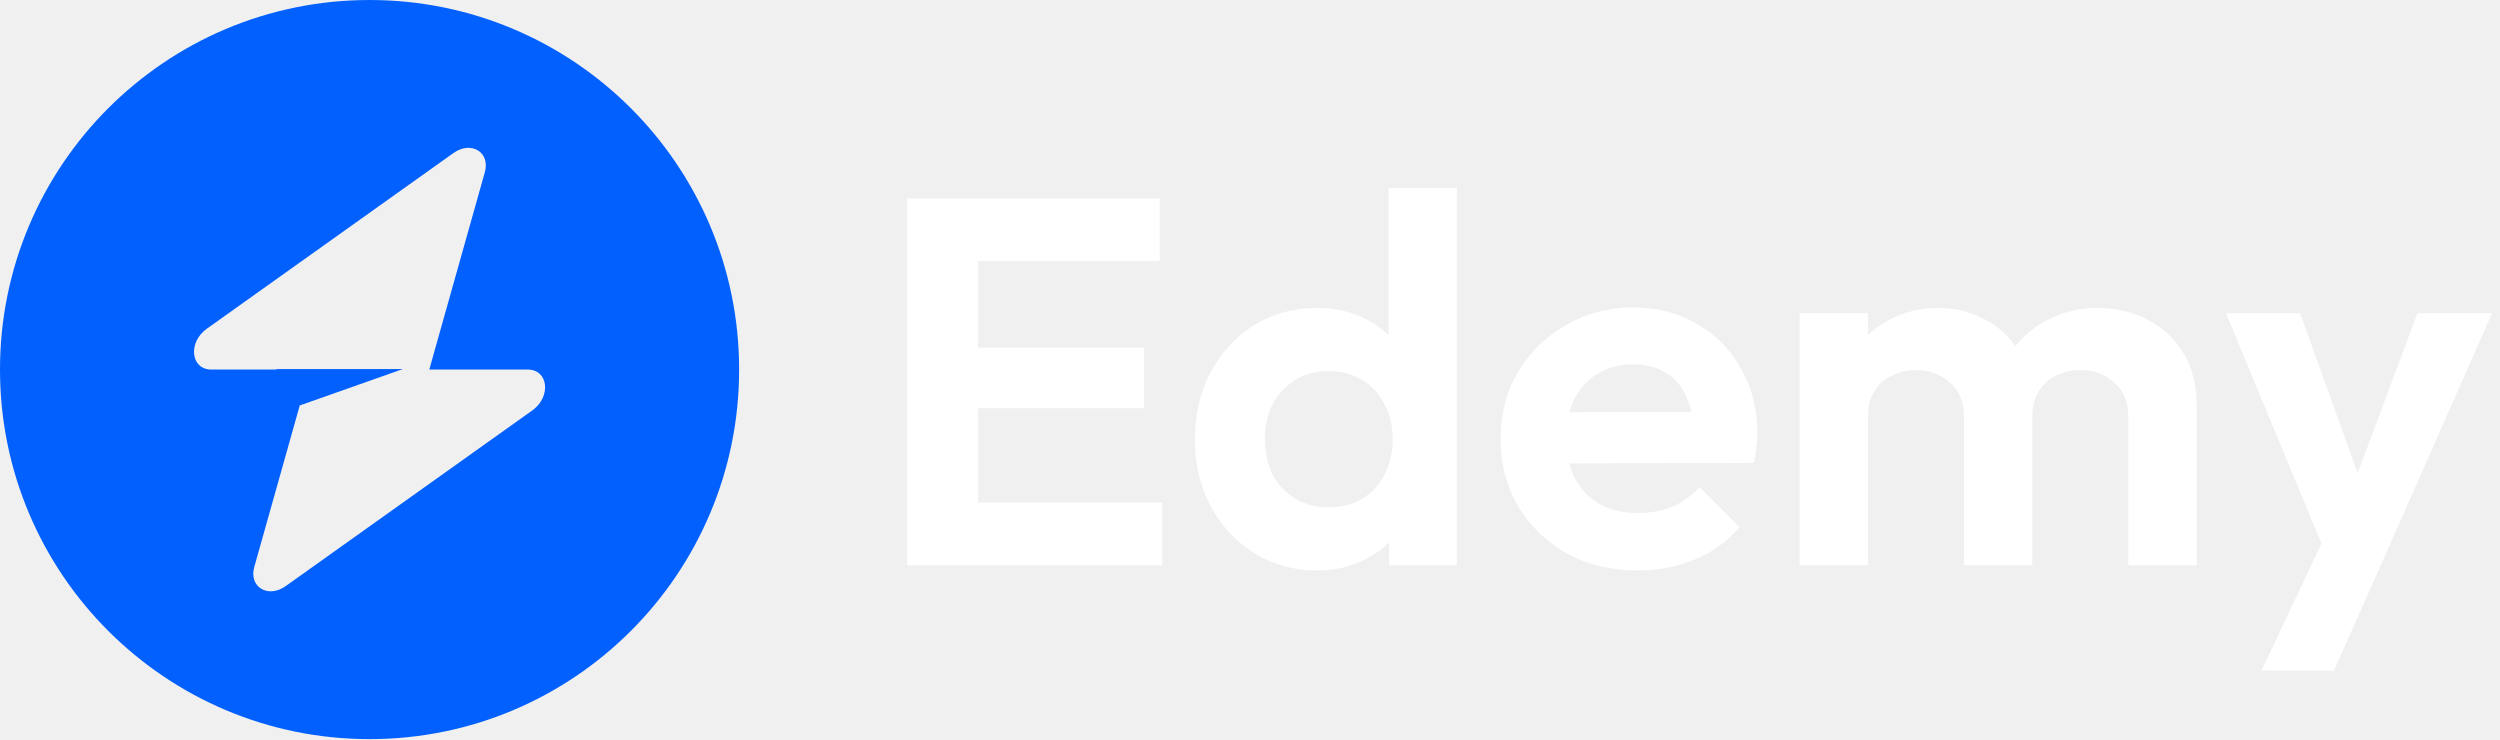
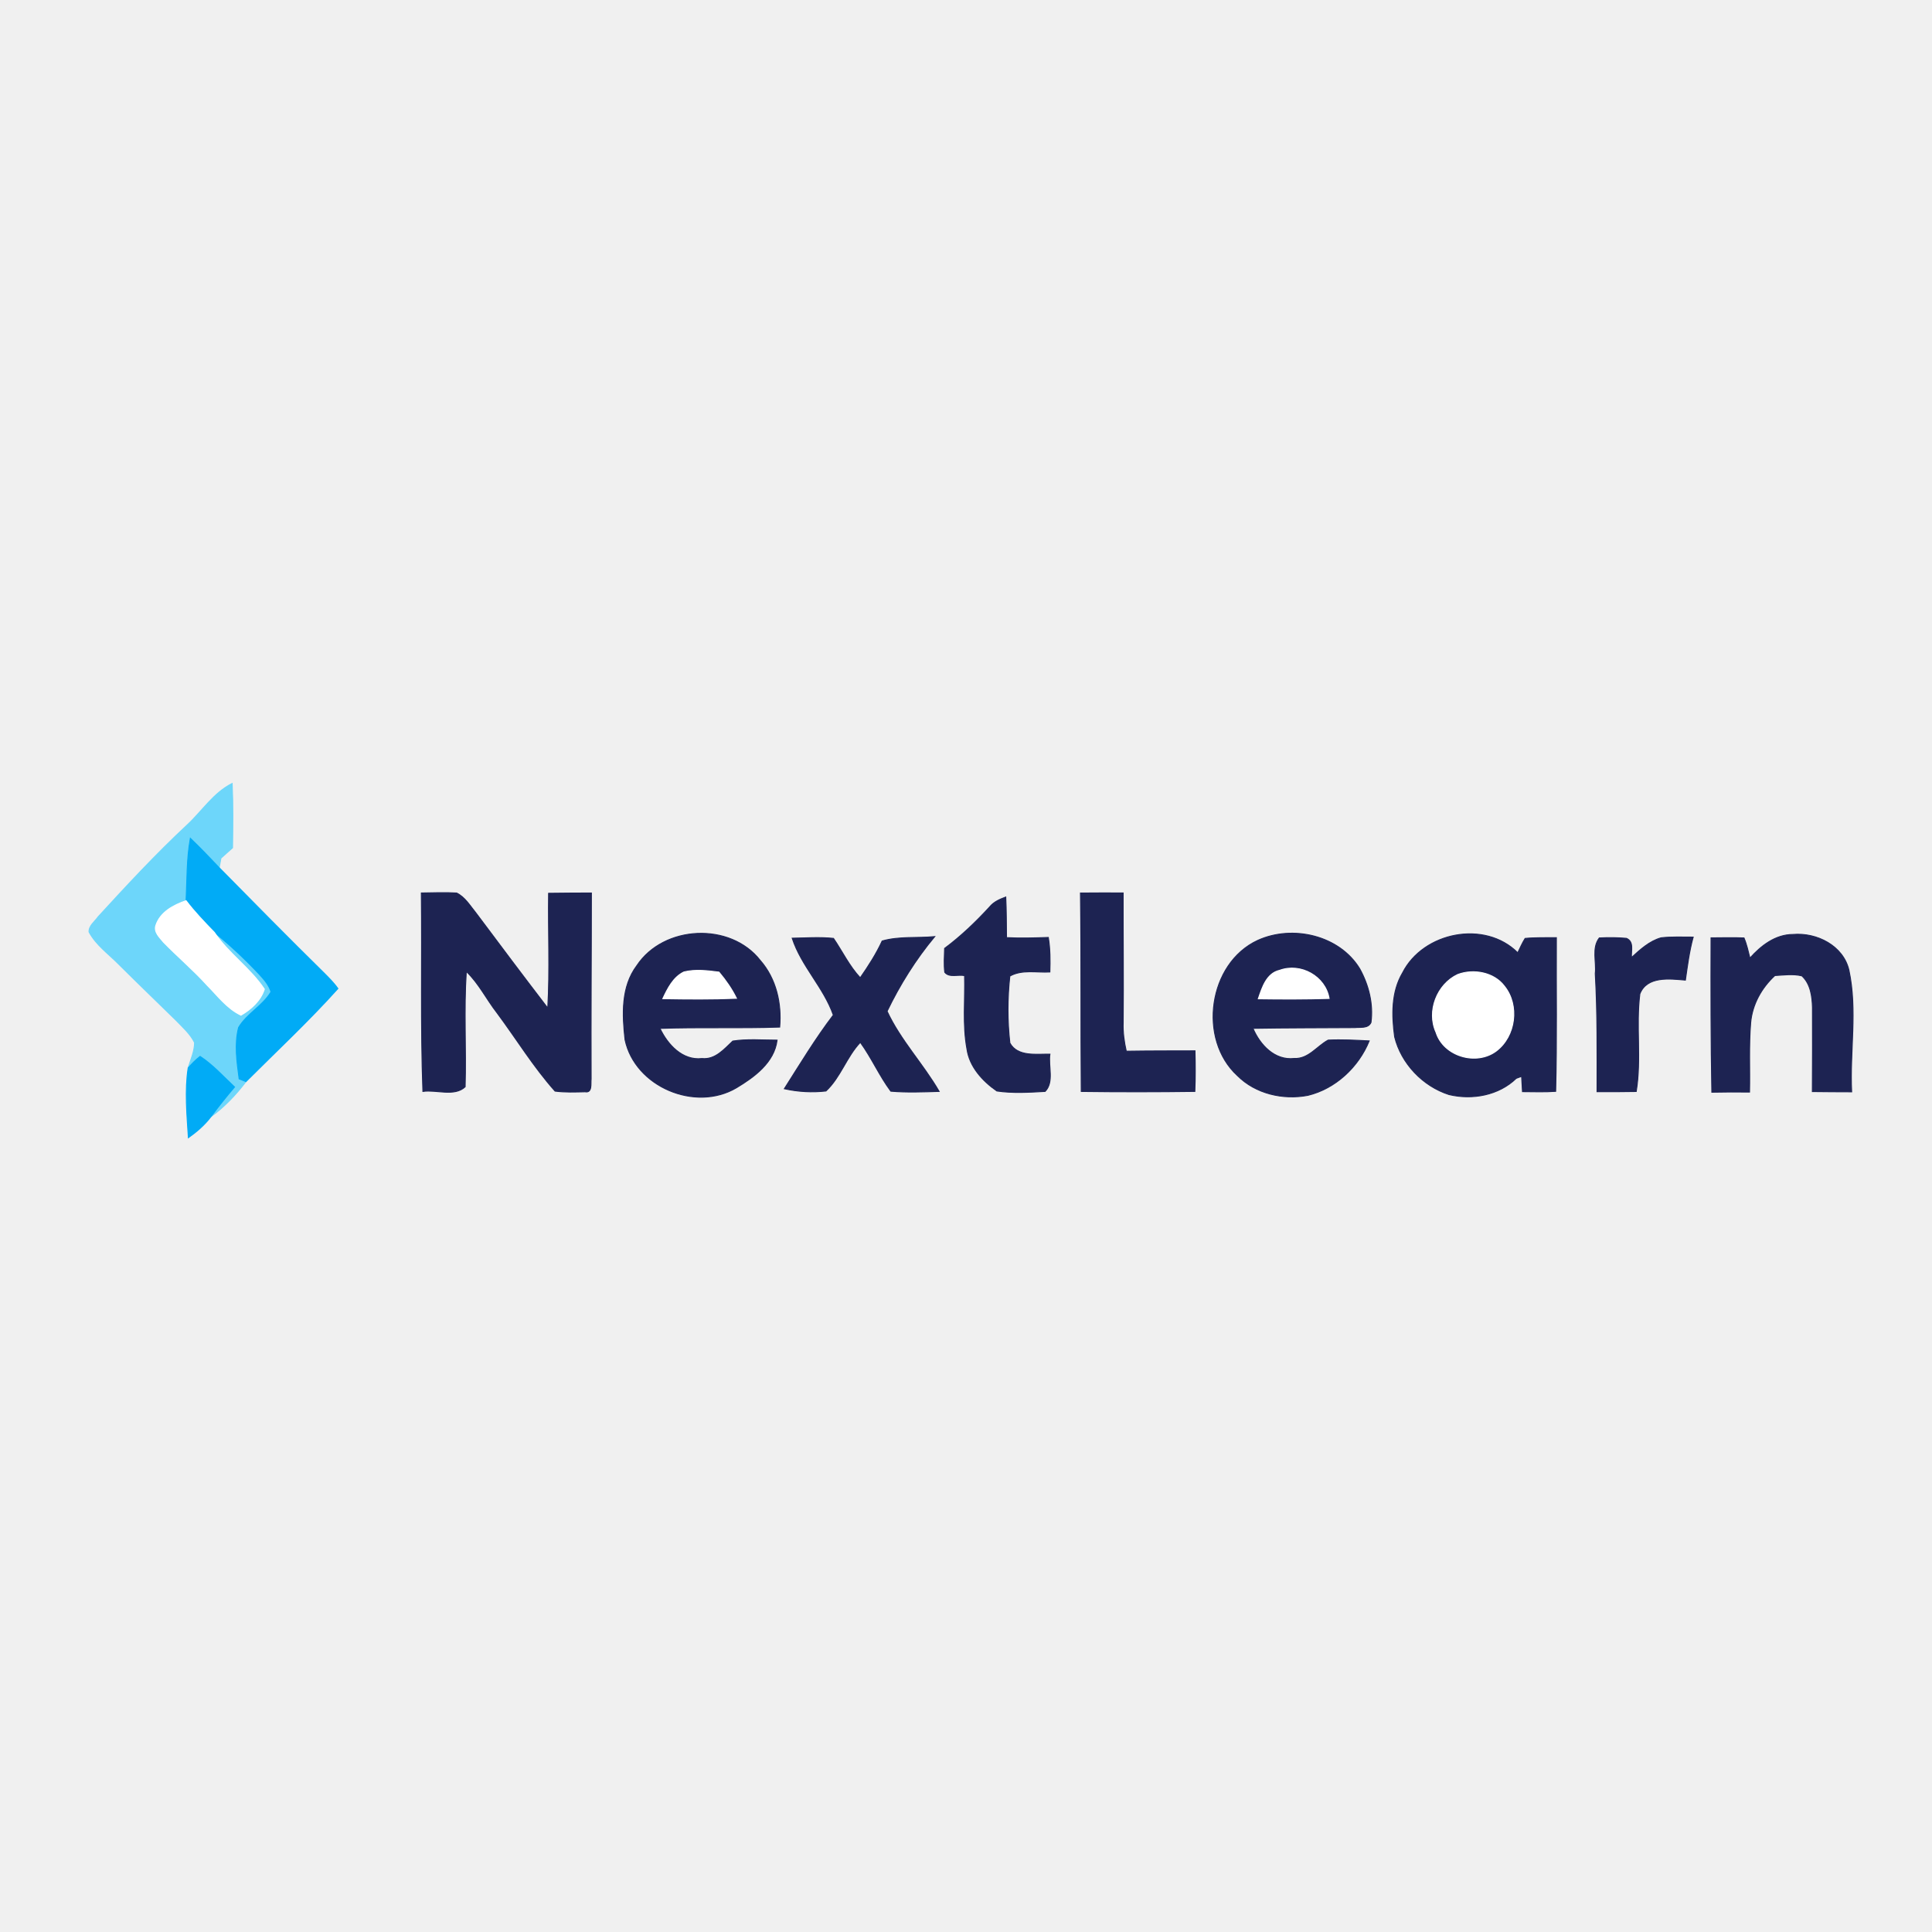
- <svg xmlns="http://www.w3.org/2000/svg" width="115" height="34" viewBox="0 0 115 34" fill="none">
-   <path fill-rule="evenodd" clip-rule="evenodd" d="M17 34C26.389 34 34 26.389 34 17C34 7.611 26.389 0 17 0C7.611 0 0 7.611 0 17C0 26.389 7.611 34 17 34ZM22.303 7.919C22.562 7.002 21.672 6.46 20.859 7.039L9.514 15.121C8.633 15.749 8.771 17 9.722 17H12.71V16.977H18.532L13.788 18.651L11.697 26.081C11.438 26.998 12.328 27.54 13.141 26.961L24.486 18.879C25.367 18.251 25.229 17 24.278 17H19.747L22.303 7.919Z" fill="#0260FF" />
-   <path d="M41.728 26V9.128H44.992V26H41.728ZM44.128 26V23.12H53.464V26H44.128ZM44.128 18.776V15.992H52.624V18.776H44.128ZM44.128 12.008V9.128H53.344V12.008H44.128ZM60.585 26.24C59.513 26.24 58.553 25.976 57.705 25.448C56.857 24.92 56.185 24.2 55.689 23.288C55.209 22.376 54.969 21.352 54.969 20.216C54.969 19.064 55.209 18.032 55.689 17.12C56.185 16.208 56.849 15.488 57.681 14.96C58.529 14.432 59.497 14.168 60.585 14.168C61.417 14.168 62.161 14.336 62.817 14.672C63.489 15.008 64.025 15.48 64.425 16.088C64.841 16.68 65.065 17.352 65.097 18.104V22.232C65.065 22.984 64.849 23.664 64.449 24.272C64.049 24.88 63.513 25.36 62.841 25.712C62.169 26.064 61.417 26.24 60.585 26.24ZM61.113 23.336C61.705 23.336 62.217 23.208 62.649 22.952C63.097 22.68 63.441 22.312 63.681 21.848C63.937 21.368 64.065 20.816 64.065 20.192C64.065 19.584 63.937 19.048 63.681 18.584C63.441 18.104 63.097 17.736 62.649 17.48C62.217 17.208 61.713 17.072 61.137 17.072C60.545 17.072 60.025 17.208 59.577 17.48C59.145 17.752 58.801 18.12 58.545 18.584C58.305 19.048 58.185 19.584 58.185 20.192C58.185 20.816 58.305 21.368 58.545 21.848C58.801 22.312 59.153 22.68 59.601 22.952C60.049 23.208 60.553 23.336 61.113 23.336ZM67.017 26H63.897V22.88L64.401 20.048L63.873 17.264V8.648H67.017V26ZM75.342 26.24C74.126 26.24 73.046 25.984 72.102 25.472C71.158 24.944 70.406 24.224 69.846 23.312C69.302 22.4 69.03 21.36 69.03 20.192C69.03 19.04 69.294 18.016 69.822 17.12C70.366 16.208 71.102 15.488 72.03 14.96C72.958 14.416 73.99 14.144 75.126 14.144C76.246 14.144 77.23 14.4 78.078 14.912C78.942 15.408 79.614 16.096 80.094 16.976C80.59 17.84 80.838 18.824 80.838 19.928C80.838 20.136 80.822 20.352 80.79 20.576C80.774 20.784 80.734 21.024 80.67 21.296L70.926 21.32V18.968L79.206 18.944L77.934 19.928C77.902 19.24 77.774 18.664 77.55 18.2C77.342 17.736 77.03 17.384 76.614 17.144C76.214 16.888 75.718 16.76 75.126 16.76C74.502 16.76 73.958 16.904 73.494 17.192C73.03 17.464 72.67 17.856 72.414 18.368C72.174 18.864 72.054 19.456 72.054 20.144C72.054 20.848 72.182 21.464 72.438 21.992C72.71 22.504 73.094 22.904 73.59 23.192C74.086 23.464 74.662 23.6 75.318 23.6C75.91 23.6 76.446 23.504 76.926 23.312C77.406 23.104 77.822 22.8 78.174 22.4L80.022 24.248C79.462 24.904 78.774 25.4 77.958 25.736C77.158 26.072 76.286 26.24 75.342 26.24ZM82.783 26V14.408H85.927V26H82.783ZM90.343 26V19.16C90.343 18.488 90.127 17.968 89.695 17.6C89.279 17.216 88.759 17.024 88.135 17.024C87.719 17.024 87.343 17.112 87.007 17.288C86.671 17.448 86.407 17.688 86.215 18.008C86.023 18.328 85.927 18.712 85.927 19.16L84.703 18.56C84.703 17.664 84.895 16.888 85.279 16.232C85.679 15.576 86.215 15.072 86.887 14.72C87.559 14.352 88.319 14.168 89.167 14.168C89.967 14.168 90.695 14.352 91.351 14.72C92.007 15.072 92.527 15.576 92.911 16.232C93.295 16.872 93.487 17.648 93.487 18.56V26H90.343ZM97.903 26V19.16C97.903 18.488 97.687 17.968 97.255 17.6C96.839 17.216 96.319 17.024 95.695 17.024C95.295 17.024 94.919 17.112 94.567 17.288C94.231 17.448 93.967 17.688 93.775 18.008C93.583 18.328 93.487 18.712 93.487 19.16L91.687 18.728C91.751 17.8 91.999 17 92.431 16.328C92.863 15.64 93.431 15.112 94.135 14.744C94.839 14.36 95.623 14.168 96.487 14.168C97.351 14.168 98.127 14.352 98.815 14.72C99.503 15.072 100.047 15.584 100.447 16.256C100.847 16.928 101.047 17.728 101.047 18.656V26H97.903ZM107.243 26.096L102.395 14.408H105.803L109.019 23.336H107.867L111.203 14.408H114.635L109.475 26.096H107.243ZM104.027 30.848L107.555 23.384L109.475 26.096L107.363 30.848H104.027Z" fill="white" />
+ <svg xmlns="http://www.w3.org/2000/svg" height="512pt" version="1.1" viewBox="0 0 512 512" width="512pt">
+   <path d="M 0.00 0.00 L 512.00 0.00 L 512.00 512.00 L 0.00 512.00 L 0.00 0.00 Z" fill="transparent" opacity="1.00" stroke="transparent" stroke-width="0.25" />
+   <path d="M 49.62 218.61 C 53.58 214.94 56.57 210.10 61.53 207.62 C 61.79 213.30 61.70 218.98 61.63 224.67 C 60.60 225.58 59.58 226.50 58.55 227.42 C 58.44 228.05 58.21 229.33 58.10 229.96 C 55.60 227.31 53.07 224.67 50.44 222.15 C 49.45 227.61 49.58 233.17 49.31 238.69 C 45.99 239.84 42.43 241.70 41.29 245.28 C 40.74 247.06 42.32 248.44 43.32 249.68 C 47.10 253.57 51.26 257.07 54.90 261.10 C 57.70 263.92 60.18 267.30 63.86 269.04 C 66.56 267.48 69.09 265.19 70.06 262.14 C 66.34 256.54 60.56 252.68 56.80 247.08 C 61.05 250.52 65.03 254.27 68.77 258.25 C 70.01 259.61 71.26 261.05 71.82 262.85 C 69.61 266.57 65.43 268.59 63.23 272.29 C 62.07 276.73 62.78 281.42 63.37 285.91 C 63.82 286.09 64.73 286.46 65.18 286.64 C 62.52 290.14 59.47 293.36 55.89 295.94 C 57.90 293.25 59.98 290.62 62.16 288.07 C 59.19 285.28 56.45 282.20 53.03 279.95 C 51.86 280.85 50.84 281.92 49.86 283.02 C 50.52 280.81 51.55 278.63 51.56 276.29 C 50.39 273.97 48.41 272.21 46.63 270.37 C 41.58 265.42 36.48 260.52 31.46 255.52 C 28.75 252.77 25.44 250.45 23.59 246.97 C 23.52 245.31 25.13 244.22 26.00 242.97 C 33.64 234.63 41.34 226.32 49.62 218.61 Z" fill="#6dd6fa" opacity="1.00" stroke="#6dd6fa" stroke-width="0.25" />
+   <path d="M 49.31 238.69 C 49.58 233.17 49.45 227.61 50.44 222.15 C 53.07 224.67 55.60 227.31 58.10 229.96 C 67.19 239.18 76.26 248.42 85.50 257.49 C 86.92 258.91 88.38 260.32 89.55 261.98 C 81.83 270.57 73.35 278.48 65.18 286.64 C 64.73 286.46 63.82 286.09 63.37 285.91 C 62.78 281.42 62.07 276.73 63.23 272.29 C 65.43 268.59 69.61 266.57 71.82 262.85 C 71.26 261.05 70.01 259.61 68.77 258.25 C 65.03 254.27 61.05 250.52 56.80 247.08 C 54.18 244.39 51.58 241.68 49.31 238.69 Z" fill="#01abf6" opacity="1.00" stroke="#01abf6" stroke-width="0.25" />
+   <path d="M 111.66 236.65 C 114.78 236.62 117.90 236.46 121.02 236.66 C 123.26 237.77 124.56 240.02 126.10 241.90 C 132.41 250.35 138.74 258.78 145.16 267.15 C 145.73 257.03 145.24 246.87 145.38 236.73 C 149.16 236.67 152.95 236.67 156.73 236.65 C 156.73 253.08 156.59 269.51 156.66 285.95 C 156.51 287.09 157.04 289.71 155.05 289.34 C 152.40 289.40 149.73 289.51 147.10 289.16 C 141.35 282.73 136.84 275.29 131.69 268.38 C 128.90 264.79 126.89 260.62 123.58 257.45 C 122.91 267.62 123.57 277.83 123.27 288.02 C 120.40 290.69 115.71 288.72 112.07 289.24 C 111.43 271.73 111.86 254.18 111.66 236.65 Z" fill="#1d2352" opacity="1.00" stroke="#1d2352" stroke-width="0.25" />
+   <path d="M 286.33 236.66 C 290.11 236.63 293.88 236.62 297.65 236.64 C 297.63 248.10 297.76 259.55 297.66 271.01 C 297.57 273.56 297.91 276.09 298.48 278.58 C 304.55 278.48 310.62 278.50 316.69 278.48 C 316.78 282.06 316.80 285.65 316.65 289.24 C 306.62 289.37 296.58 289.38 286.54 289.25 C 286.39 271.72 286.56 254.19 286.33 236.66 Z" fill="#1d2352" opacity="1.00" stroke="#1d2352" stroke-width="0.25" />
+   <path d="M 262.27 240.34 C 263.36 238.99 264.96 238.31 266.54 237.72 C 266.72 241.31 266.69 244.90 266.74 248.48 C 270.43 248.67 274.13 248.56 277.82 248.43 C 278.32 251.45 278.33 254.53 278.23 257.59 C 274.70 257.79 270.87 256.86 267.62 258.67 C 266.98 264.52 266.96 270.55 267.63 276.41 C 269.66 280.13 274.68 279.30 278.24 279.36 C 277.77 282.55 279.40 286.76 276.97 289.24 C 272.72 289.48 268.41 289.75 264.18 289.13 C 260.38 286.49 256.90 282.70 256.24 277.94 C 255.06 271.55 255.79 265.00 255.62 258.55 C 253.93 258.19 251.56 259.16 250.37 257.66 C 250.11 255.56 250.27 253.44 250.33 251.33 C 254.68 248.09 258.60 244.33 262.27 240.34 Z" fill="#1d2352" opacity="1.00" stroke="#1d2352" stroke-width="0.25" />
+   <path d="M 41.29 245.28 C 42.43 241.70 45.99 239.84 49.31 238.69 C 51.58 241.68 54.18 244.39 56.80 247.08 C 60.56 252.68 66.34 256.54 70.06 262.14 C 69.09 265.19 66.56 267.48 63.86 269.04 C 60.18 267.30 57.70 263.92 54.90 261.10 C 51.26 257.07 47.10 253.57 43.32 249.68 C 42.32 248.44 40.74 247.06 41.29 245.28 Z" fill="#ffffff" opacity="1.00" stroke="#ffffff" stroke-width="0.25" />
+   <path d="M 168.77 255.90 C 175.88 245.16 193.53 244.34 201.47 254.52 C 205.71 259.36 207.18 265.90 206.63 272.19 C 196.06 272.55 185.47 272.17 174.90 272.54 C 176.92 276.81 180.84 281.11 186.03 280.52 C 189.55 280.88 191.90 278.04 194.20 275.89 C 198.07 275.29 202.03 275.65 205.94 275.65 C 205.19 281.57 199.91 285.43 195.15 288.28 C 184.27 294.71 168.30 288.03 165.64 275.54 C 164.89 268.92 164.55 261.52 168.77 255.90 Z" fill="#1d2352" opacity="1.00" stroke="#1d2352" stroke-width="0.25" />
+   <path d="M 233.78 249.37 C 238.31 248.08 243.07 248.65 247.70 248.21 C 242.70 254.21 238.46 260.98 235.09 267.99 C 238.63 275.65 244.65 281.94 248.88 289.24 C 244.61 289.37 240.32 289.55 236.07 289.18 C 233.03 285.09 230.99 280.36 227.99 276.23 C 224.34 280.09 222.76 285.51 218.89 289.13 C 215.21 289.55 211.47 289.33 207.86 288.53 C 212.05 281.94 216.10 275.22 220.84 269.00 C 218.28 261.68 212.36 256.04 209.94 248.63 C 213.59 248.57 217.26 248.30 220.89 248.68 C 223.25 252.16 225.08 256.01 227.97 259.12 C 230.13 256.01 232.19 252.82 233.78 249.37 Z" fill="#1d2352" opacity="1.00" stroke="#1d2352" stroke-width="0.25" />
+   <path d="M 333.32 249.21 C 342.53 245.02 354.97 247.85 360.36 256.76 C 362.72 261.05 363.99 266.06 363.33 270.96 C 362.57 272.63 360.47 272.16 359.02 272.33 C 350.03 272.39 341.04 272.37 332.05 272.52 C 333.91 276.90 337.80 281.10 343.00 280.50 C 346.77 280.68 348.99 277.24 351.97 275.64 C 355.59 275.46 359.22 275.66 362.85 275.85 C 360.04 282.76 353.93 288.51 346.60 290.28 C 340.03 291.53 332.75 289.87 327.94 285.06 C 317.38 275.40 320.21 255.26 333.32 249.21 Z" fill="#1d2352" opacity="1.00" stroke="#1d2352" stroke-width="0.25" />
+   <path d="M 371.70 257.80 C 377.17 247.01 393.50 243.75 402.22 252.50 C 402.84 251.22 403.41 249.90 404.17 248.69 C 406.92 248.42 409.69 248.53 412.46 248.49 C 412.39 262.07 412.63 275.66 412.27 289.22 C 409.33 289.44 406.39 289.30 403.47 289.30 C 403.38 287.94 403.30 286.59 403.24 285.25 C 402.89 285.38 402.18 285.64 401.82 285.77 C 397.17 290.29 390.15 291.55 383.99 290.07 C 377.06 287.85 371.33 281.85 369.59 274.77 C 368.81 269.09 368.68 262.90 371.70 257.80 Z" fill="#1d2352" opacity="1.00" stroke="#1d2352" stroke-width="0.25" />
+   <path d="M 432.36 253.76 C 434.67 251.65 437.11 249.40 440.19 248.53 C 443.01 248.19 445.87 248.36 448.71 248.34 C 447.69 252.08 447.20 255.92 446.65 259.74 C 442.50 259.39 436.47 258.59 434.58 263.39 C 433.51 271.94 435.03 280.70 433.62 289.26 C 430.15 289.31 426.69 289.34 423.23 289.31 C 423.23 278.87 423.35 268.43 422.76 258.01 C 423.11 254.89 421.78 251.22 423.83 248.56 C 426.23 248.45 428.63 248.44 431.03 248.67 C 433.11 249.60 432.22 251.99 432.36 253.76 Z" fill="#1d2352" opacity="1.00" stroke="#1d2352" stroke-width="0.25" />
+   <path d="M 463.75 253.91 C 466.69 250.61 470.51 247.65 475.15 247.64 C 481.45 247.09 488.48 250.61 489.99 257.12 C 492.27 267.75 490.19 278.60 490.71 289.35 C 487.23 289.34 483.76 289.33 480.29 289.28 C 480.33 281.84 480.36 274.40 480.32 266.97 C 480.24 264.03 479.80 260.70 477.51 258.61 C 475.16 258.05 472.73 258.40 470.36 258.53 C 466.82 261.79 464.37 266.19 463.95 271.04 C 463.45 277.14 463.78 283.29 463.65 289.41 C 460.32 289.37 456.98 289.38 453.65 289.45 C 453.40 275.82 453.39 262.18 453.44 248.54 C 456.35 248.54 459.27 248.43 462.18 248.56 C 462.91 250.27 463.30 252.11 463.75 253.91 Z" fill="#1d2352" opacity="1.00" stroke="#1d2352" stroke-width="0.25" />
+   <path d="M 175.65 264.66 C 176.93 261.94 178.42 258.92 181.27 257.57 C 184.32 256.83 187.48 257.23 190.54 257.62 C 192.33 259.76 193.94 262.04 195.17 264.56 C 188.67 264.83 182.15 264.77 175.65 264.66 Z" fill="#ffffff" opacity="1.00" stroke="#ffffff" stroke-width="0.25" />
+   <path d="M 333.46 264.69 C 334.48 261.70 335.63 257.91 339.15 257.13 C 344.71 255.11 351.23 258.71 352.23 264.60 C 345.97 264.79 339.71 264.78 333.46 264.69 Z" fill="#ffffff" opacity="1.00" stroke="#ffffff" stroke-width="0.25" />
+   <path d="M 386.32 258.25 C 390.47 256.69 395.92 257.65 398.68 261.34 C 402.76 266.39 401.70 274.63 396.51 278.54 C 391.24 282.48 382.56 279.95 380.56 273.57 C 378.01 267.97 380.82 260.81 386.32 258.25 Z" fill="#ffffff" opacity="1.00" stroke="#ffffff" stroke-width="0.25" />
+   <path d="M 49.86 283.02 C 50.84 281.92 51.86 280.85 53.03 279.95 C 56.45 282.20 59.19 285.28 62.16 288.07 C 59.98 290.62 57.90 293.25 55.89 295.94 C 54.24 298.13 52.14 299.93 49.92 301.51 C 49.54 295.37 48.93 289.13 49.86 283.02 Z" fill="#01abf6" opacity="1.00" stroke="#01abf6" stroke-width="0.25" />
</svg>
